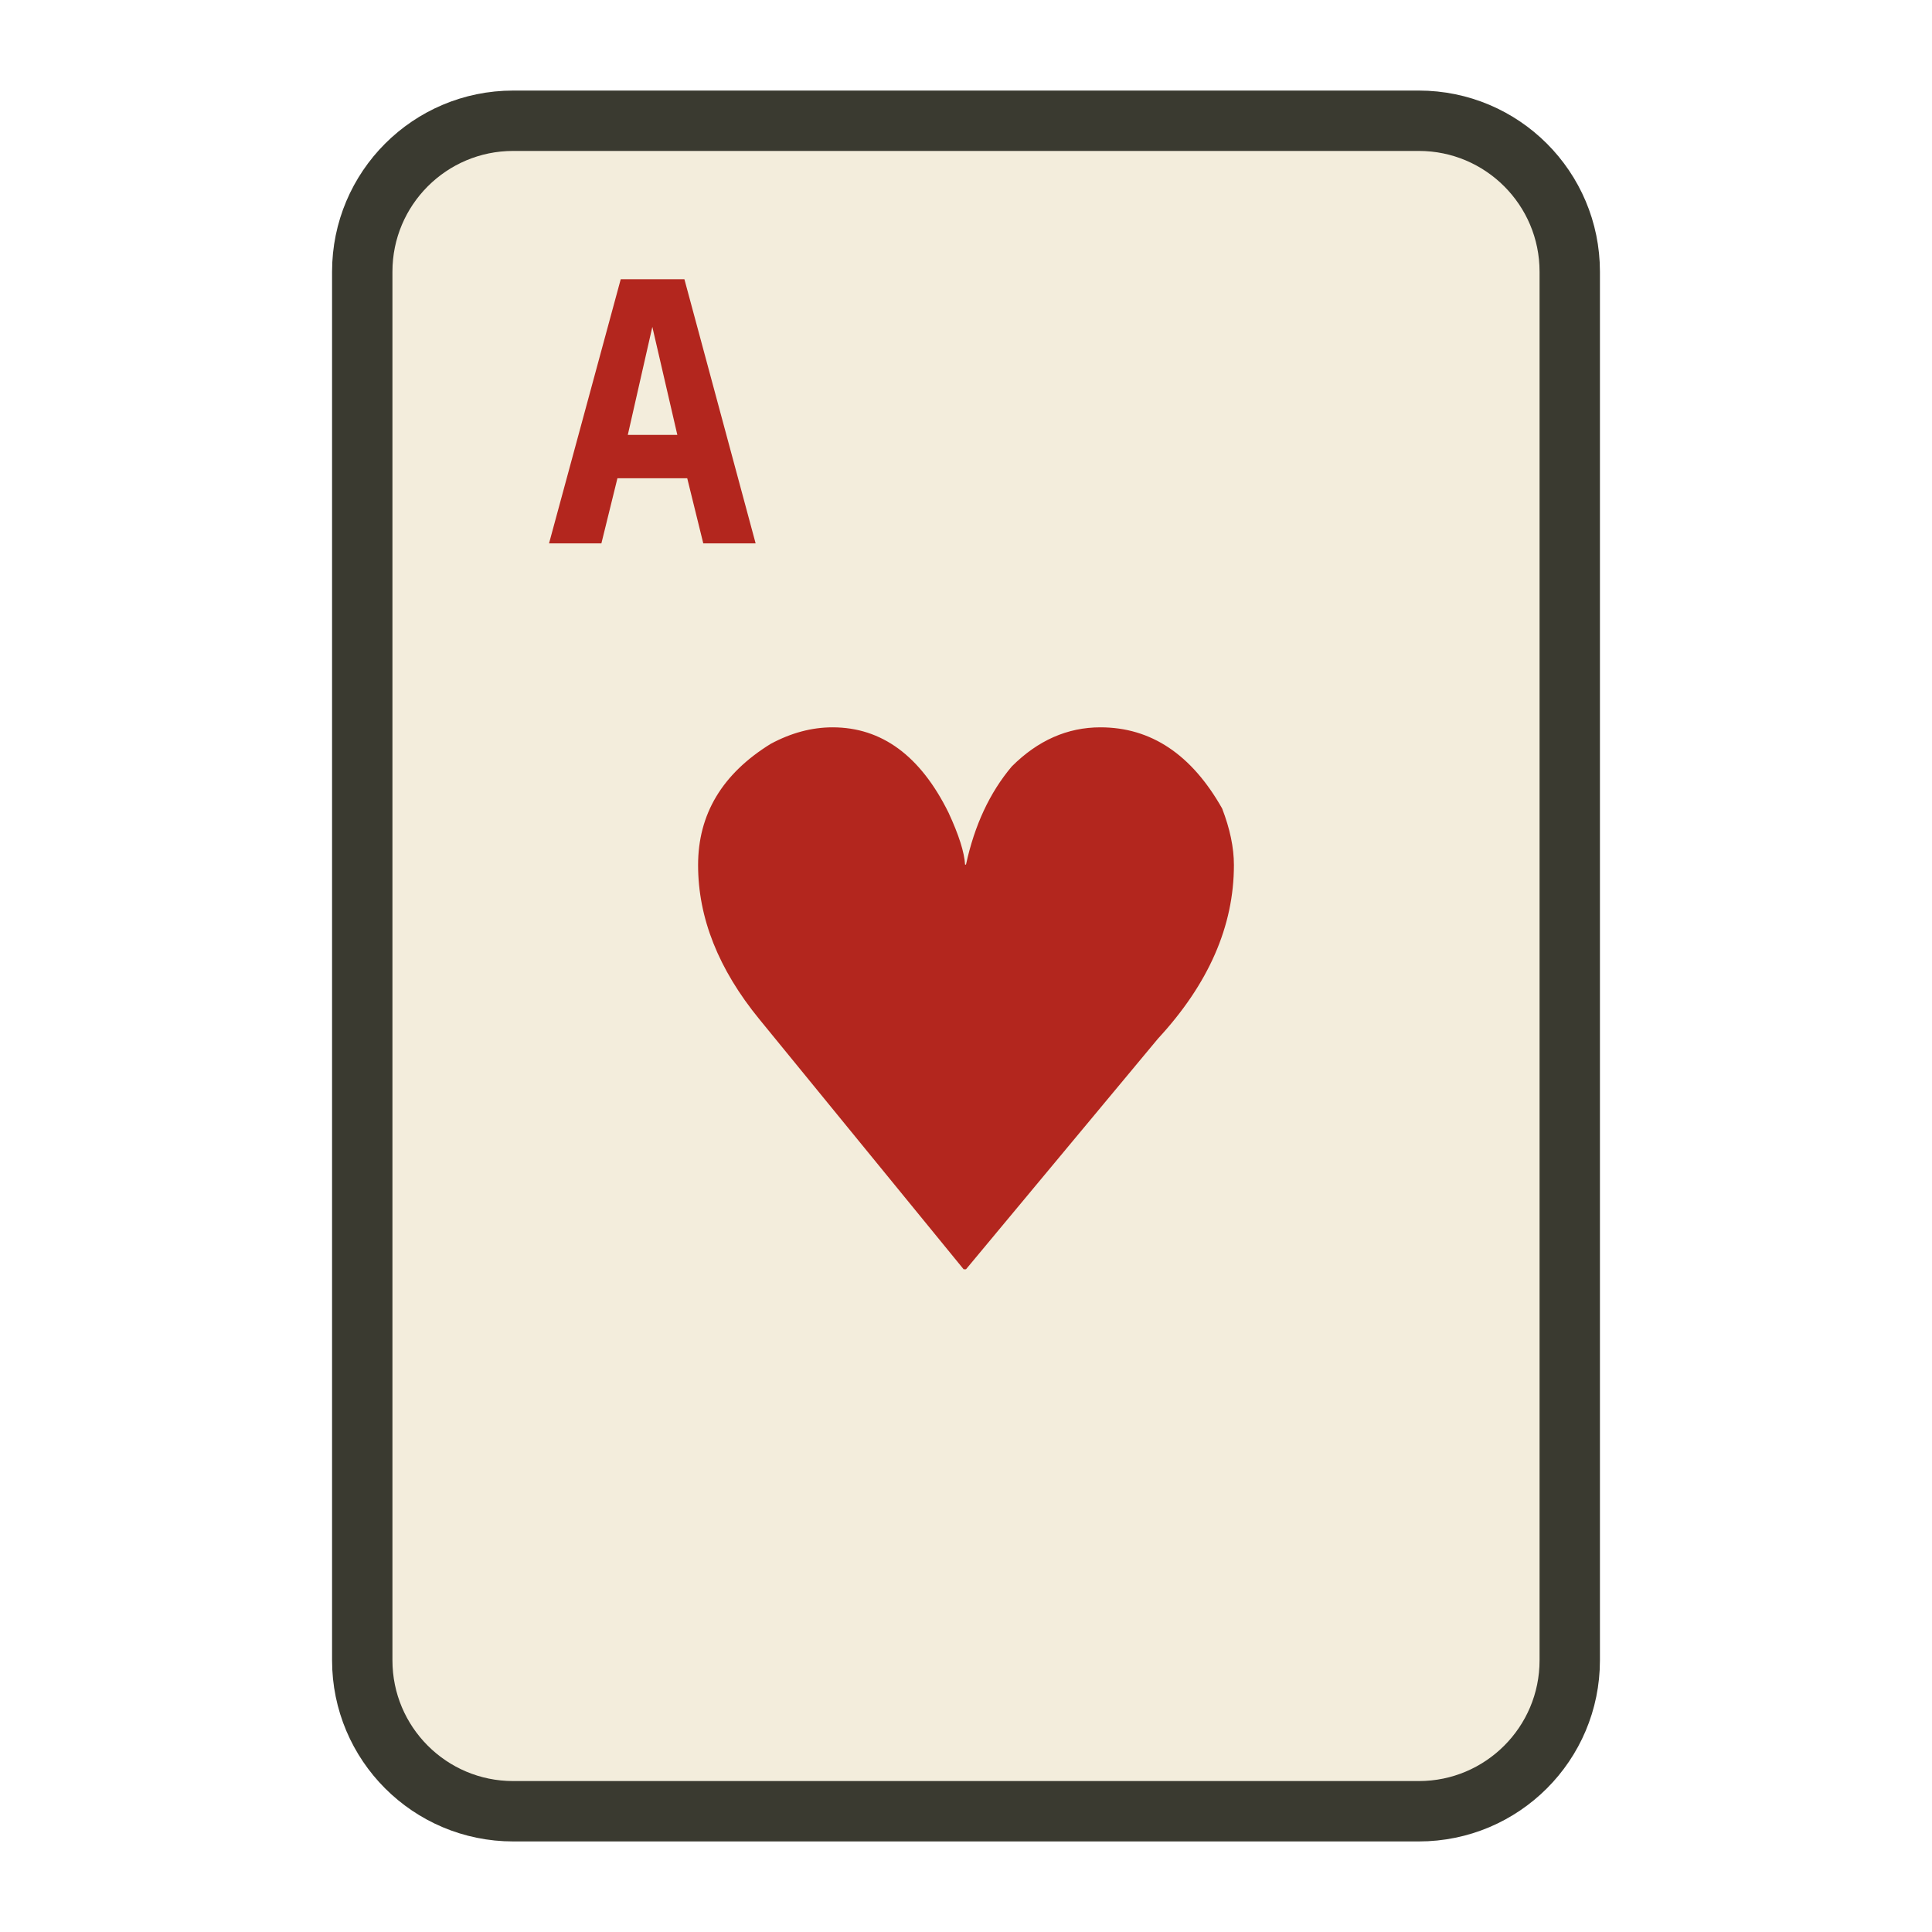
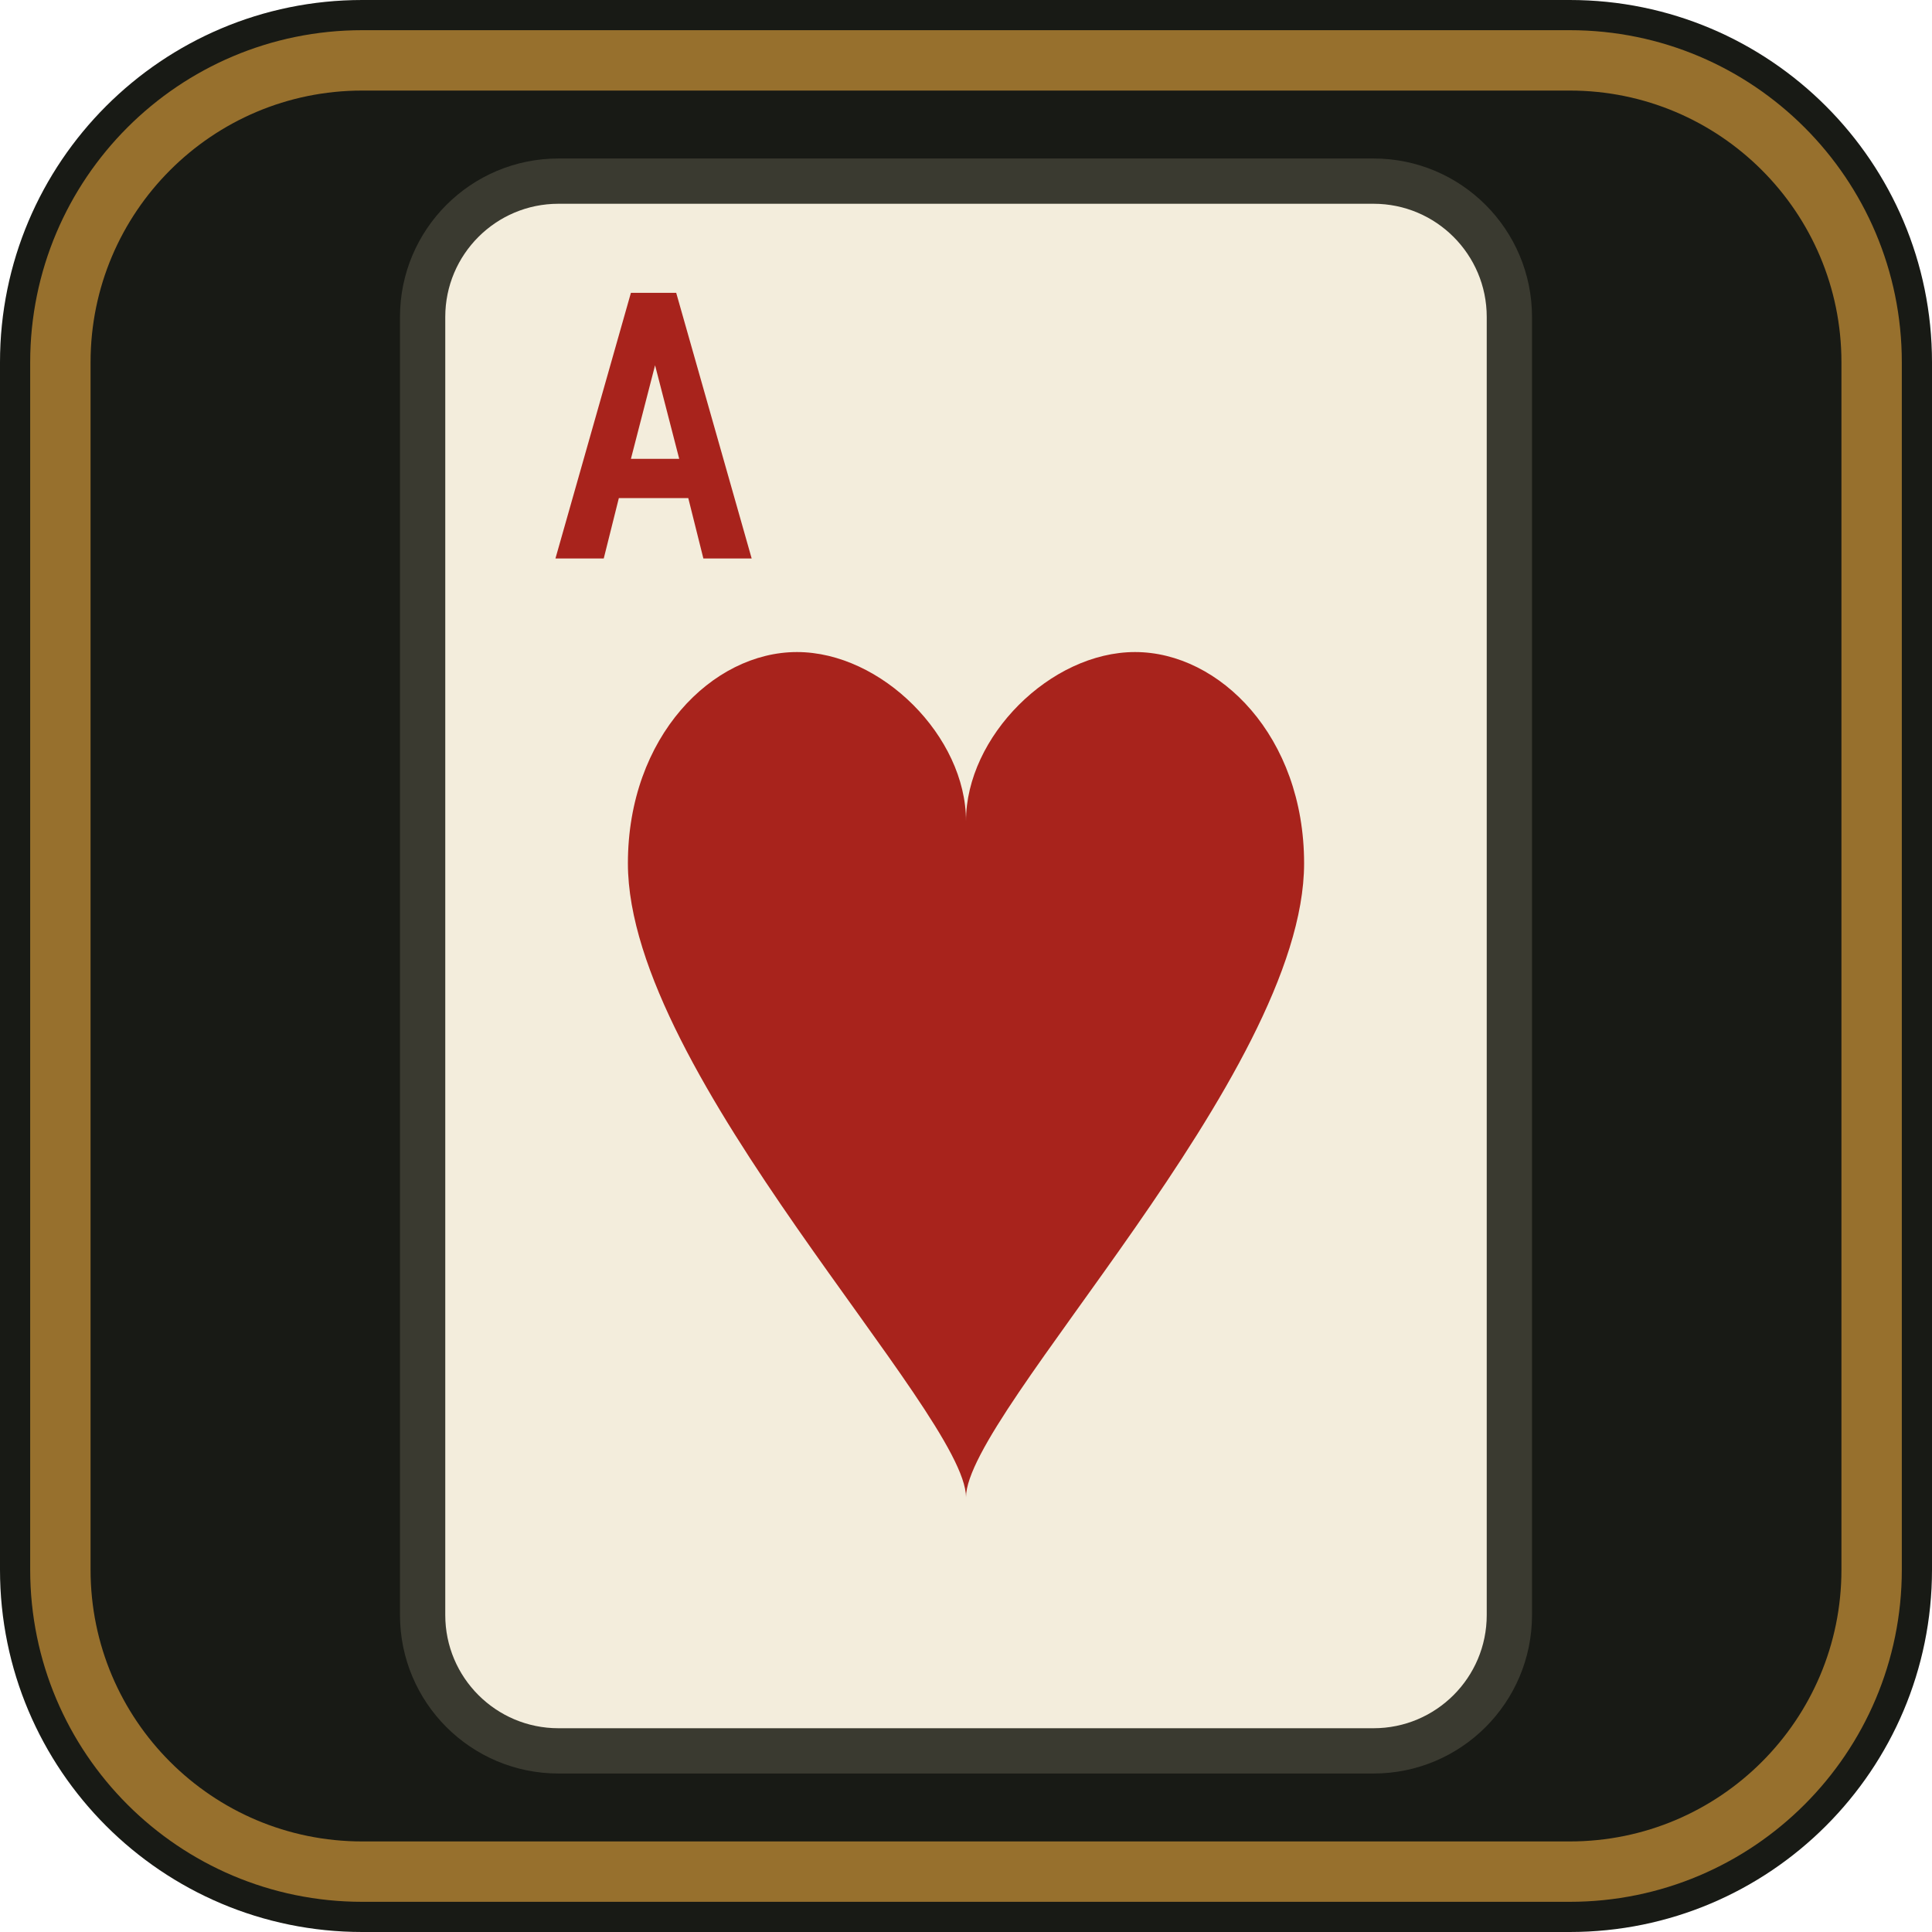
<svg xmlns="http://www.w3.org/2000/svg" viewBox="0 0 64 64">
-   <rect x="12" y="4" width="40" height="56" rx="5" fill="#f3eddc" stroke="#3a3a30" stroke-width="2" />
-   <text x="32" y="44" text-anchor="middle" font-family="monospace" font-weight="bold" font-size="30" fill="#b3261e">♥</text>
-   <text x="18" y="18" font-family="monospace" font-weight="bold" font-size="12" fill="#b3261e">A</text>
+   <rect width="64" height="64" rx="12" fill="#181a15" />
+   <rect x="2" y="2" width="60" height="60" rx="10" fill="none" stroke="#ffb642" stroke-width="2" stroke-opacity="0.55" />
+   <rect x="14" y="6" width="36" height="52" rx="4.5" fill="#f3eddc" stroke="#3a3a30" stroke-width="1.5" />
+   <path d="M32 27.2c0-2.8 2.8-5.6 5.6-5.6s5.6 2.8 5.6 7c0 7-11.2 18.2-11.2 21 0-2.8-11.2-14-11.2-21 0-4.2 2.8-7 5.6-7s5.6 2.8 5.6 5.6Z" fill="#a8231c" />
+   <path d="M18.4 18.5l2.5-8.8h1.5l2.5 8.8h-1.6l-.5-2h-2.3l-.5 2h-1.6Zm2.5-3.3h1.6l-.8-3.1-.8 3.1Z" fill="#a8231c" />
</svg>
